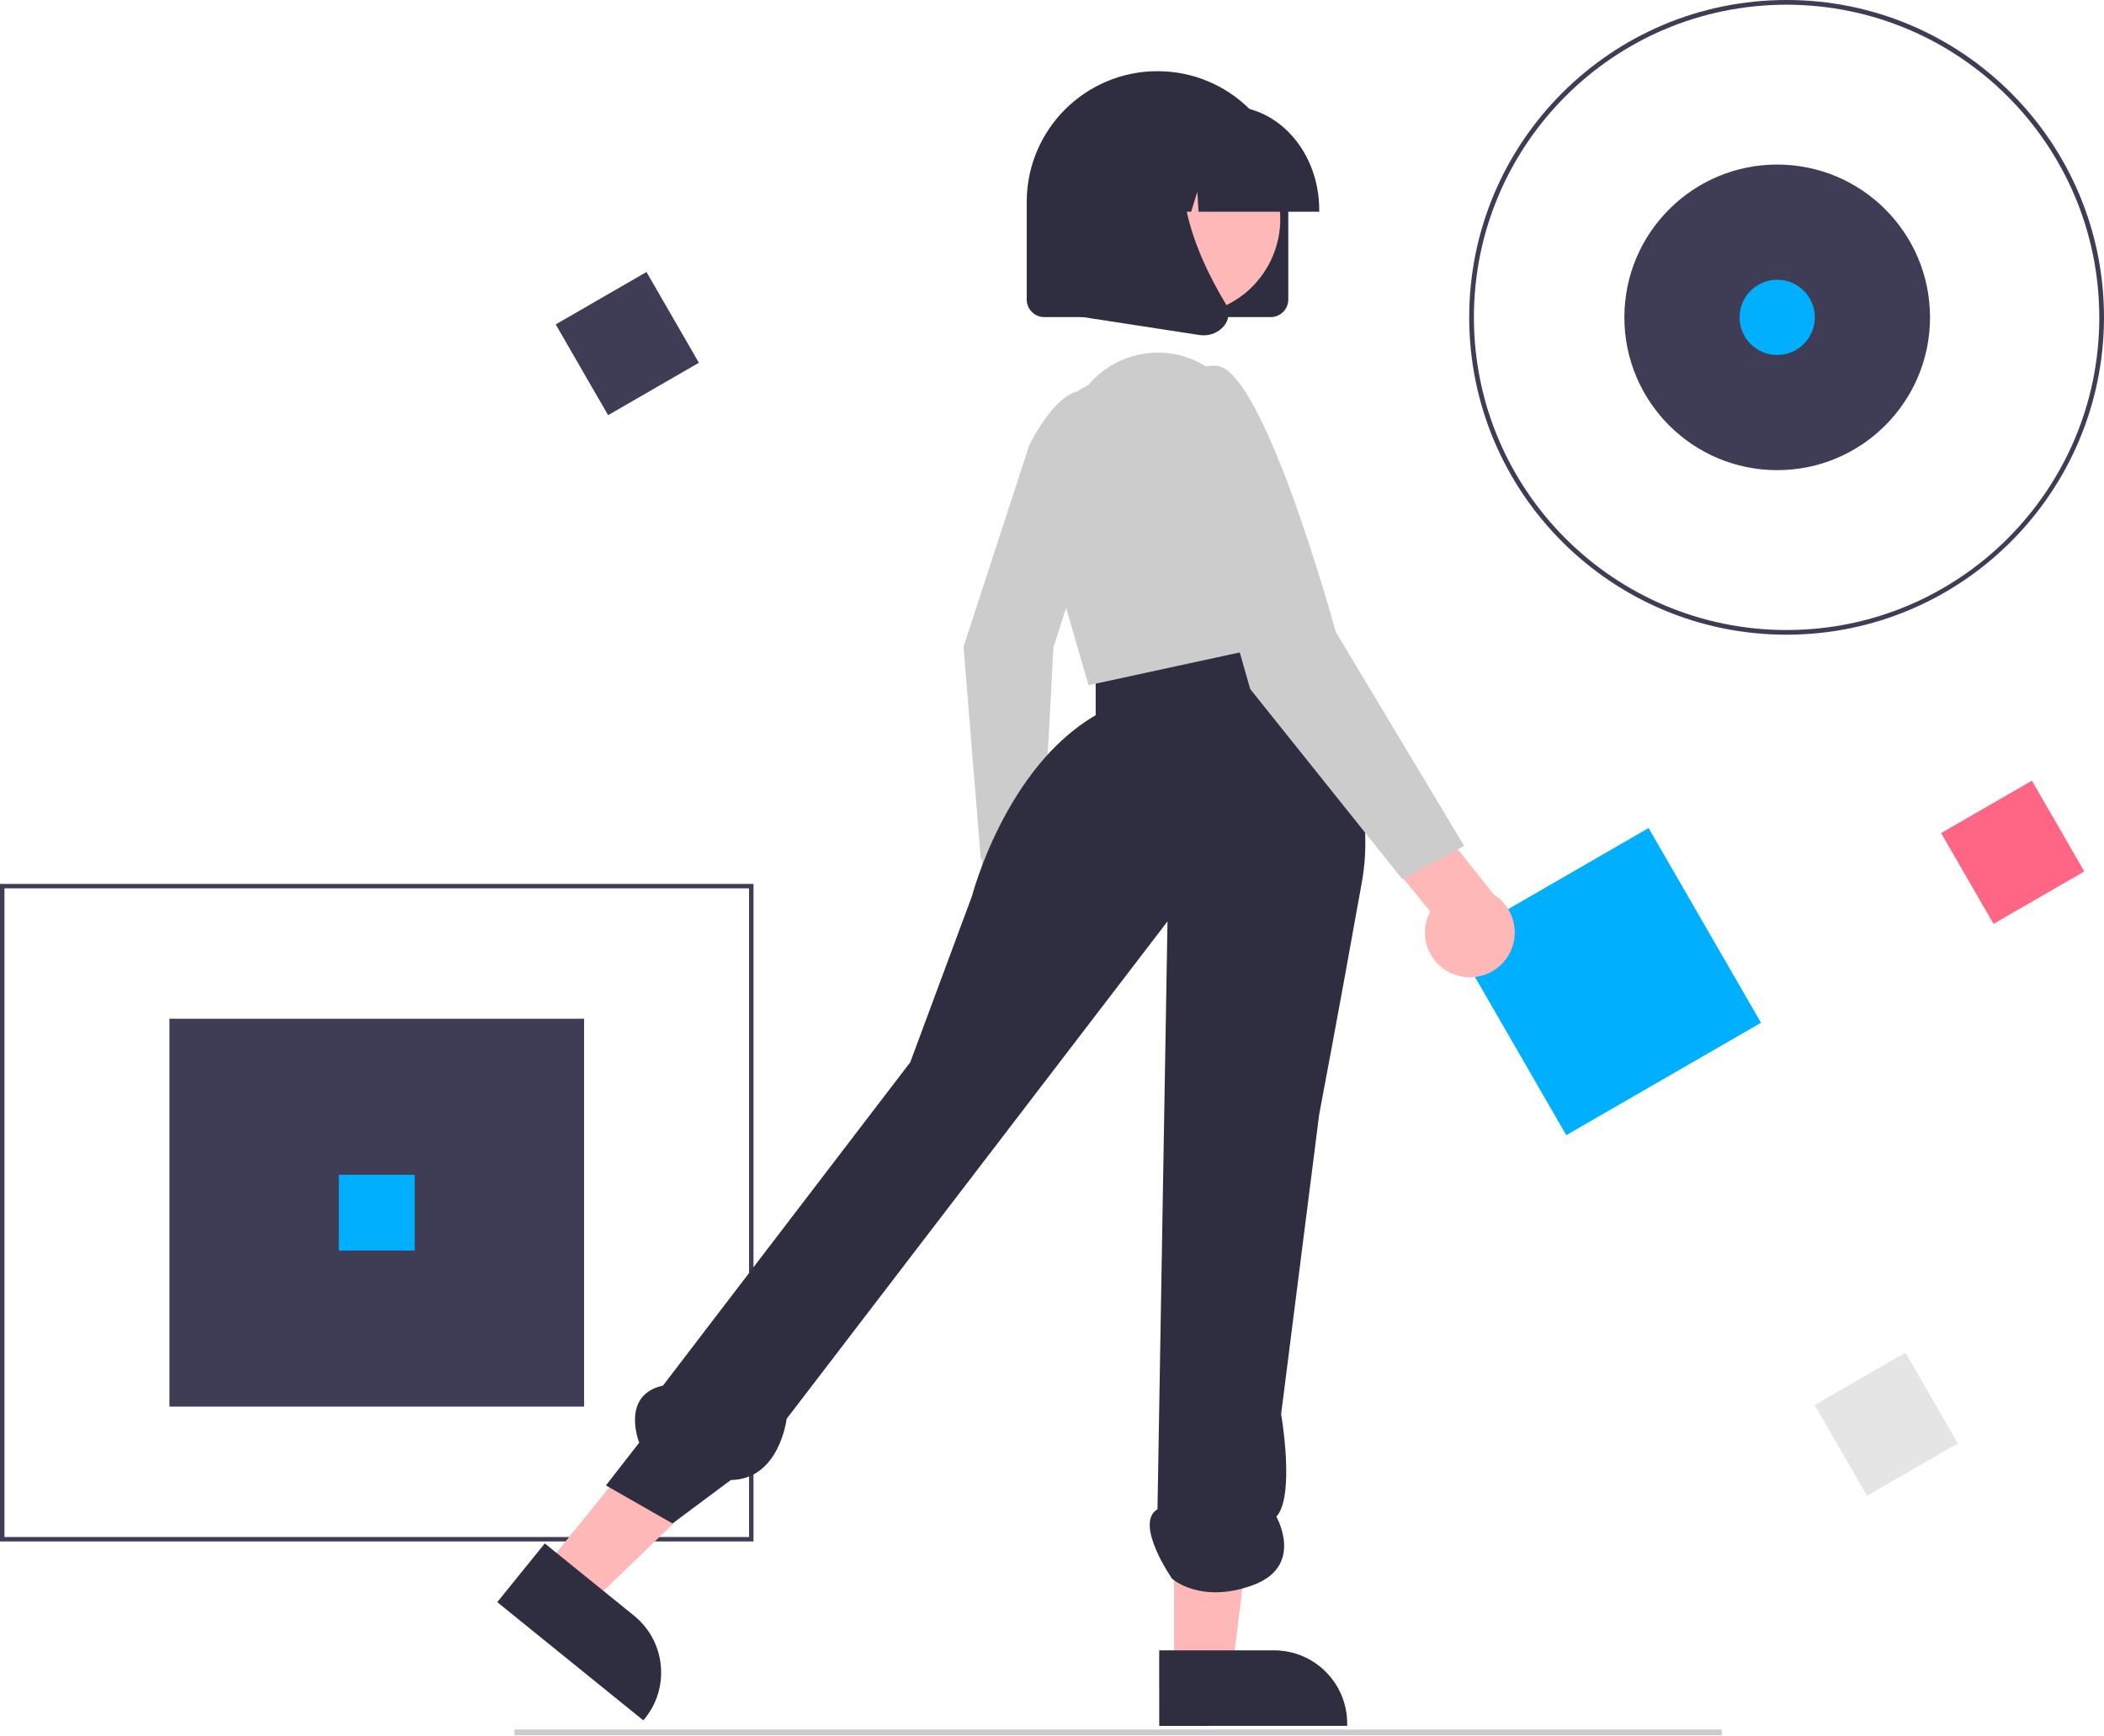
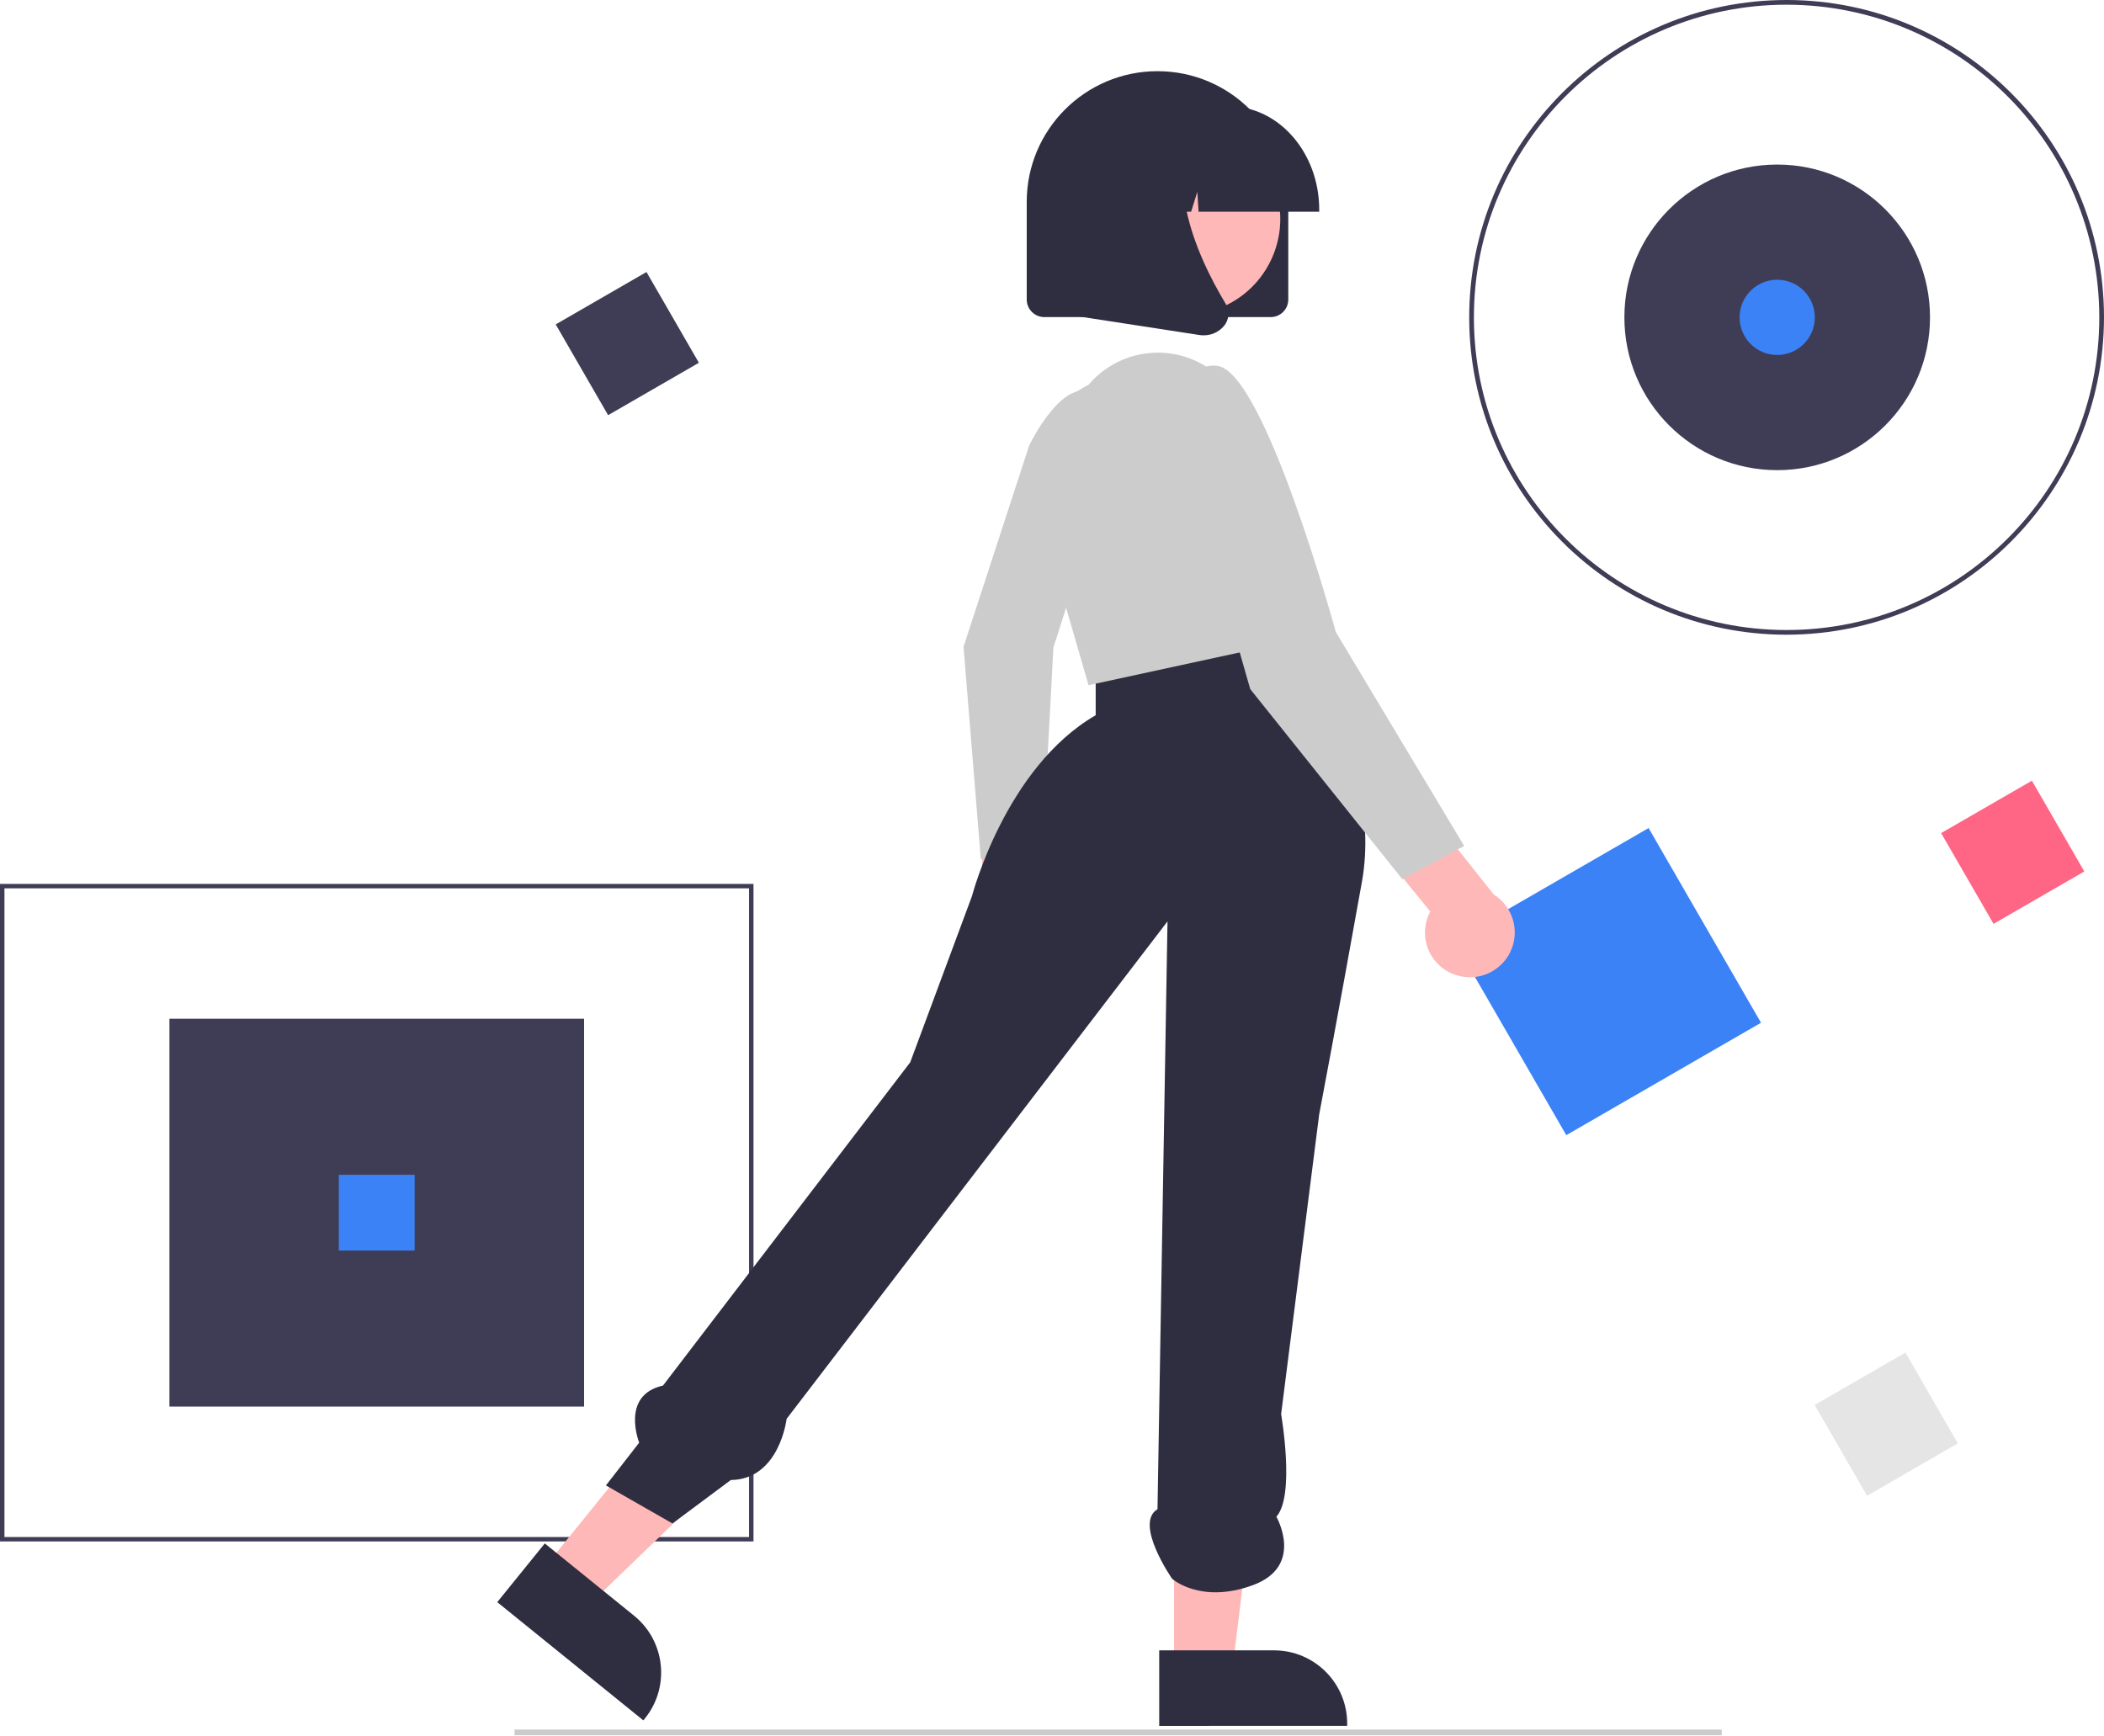
<svg xmlns="http://www.w3.org/2000/svg" data-name="Layer 1" width="732" height="603.793" viewBox="0 0 732 603.793">
  <rect x="58.945" y="354.474" width="144.26" height="134.953" fill="#3f3d56" />
  <path d="M496.15,684.454H234V455.655H496.15Zm-260.598-1.551H494.598V457.206H235.551Z" transform="translate(-234 -148.1036)" fill="#3f3d56" />
  <path d="M855.575,368.954A110.425,110.425,0,1,1,966,258.529,110.55,110.55,0,0,1,855.575,368.954Zm0-219.214A108.789,108.789,0,1,0,964.364,258.529,108.912,108.912,0,0,0,855.575,149.74Z" transform="translate(-234 -148.1036)" fill="#3f3d56" />
  <circle cx="618.303" cy="110.425" r="53.168" fill="#3f3d56" />
  <rect x="916.008" y="426.422" width="36.469" height="36.469" transform="translate(-331.1634 378.59) rotate(-30)" fill="#ff6584" />
  <rect x="434.008" y="249.422" width="36.469" height="36.469" transform="translate(-307.2392 113.8765) rotate(-30)" fill="#3f3d56" />
  <rect x="872.008" y="625.422" width="36.469" height="36.469" transform="translate(-436.5583 383.2509) rotate(-30)" fill="#e5e5e5" />
-   <rect x="117.89" y="408.766" width="26.37" height="26.37" fill="#00b0ff" />
-   <circle cx="618.303" cy="110.425" r="13.087" fill="#00b0ff" />
-   <rect x="754.128" y="450.542" width="78.228" height="78.228" transform="translate(-372.5539 314.1189) rotate(-30)" fill="#00b0ff" />
+   <rect x="117.89" y="408.766" width="26.37" height="26.37" fill="#3b82f6" />
+   <circle cx="618.303" cy="110.425" r="13.087" fill="#3b82f6" />
+   <rect x="754.128" y="450.542" width="78.228" height="78.228" transform="translate(-372.5539 314.1189) rotate(-30)" fill="#3b82f6" />
  <rect x="179" y="601.793" width="420" height="2" fill="#cbcbcb" />
  <path d="M572.389,480.146a13.554,13.554,0,0,1,4.381-20.317l-2.83-30.844,18.324-6.292L595.649,466.308a13.628,13.628,0,0,1-23.26,13.838Z" transform="translate(-234 -148.1036)" fill="#ffb8b8" />
  <path d="M592.061,303.121s12.575-26.39,23.749-17.107-15.319,87.312-15.319,87.312l-4.029,75.749-21.236-2.123-6.004-73.8Z" transform="translate(-234 -148.1036)" fill="#ccc" />
  <polygon points="189.39 545.442 205.154 558.203 261.875 503.472 238.609 484.639 189.39 545.442" fill="#ffb8b8" />
  <path d="M423.535,685.144l31.045,25.13.001.001a25.455,25.455,0,0,1,3.768,35.799l-.52.643L407,705.572Z" transform="translate(-234 -148.1036)" fill="#2f2e41" />
  <polygon points="408.471 580.865 428.753 580.864 438.401 502.636 408.468 502.637 408.471 580.865" fill="#ffb8b8" />
  <path d="M637.298,722.347l39.941-.002h.002a25.455,25.455,0,0,1,25.454,25.453v.827l-65.395.002Z" transform="translate(-234 -148.1036)" fill="#2f2e41" />
  <path d="M678.059,362.227s38.049,46.32,29.777,92.64-14.889,81.06-14.889,81.06l-13.234,104.221s4.963,28.384-1.654,35.698c0,0,9.926,17.24-8.271,23.857s-28.016-2.286-28.016-2.286-13.342-19.22-5.07-24.183l3.484-204.53L507.667,641.803s-2.436,21.056-19.415,21.281L467.964,678.198,444.804,664.963,456.384,650.075s-6.617-16.543,8.271-19.852l86.023-112.492,21.506-57.9s11.58-44.666,43.012-62.863v-19.363Z" transform="translate(-234 -148.1036)" fill="#2f2e41" />
  <path d="M612.715,281.994l0,0a31.589,31.589,0,0,1,41.637-5.879l1.374.916,0,0A121.937,121.937,0,0,1,684.271,335.802l6.195,33.87-77.752,16.843-18.228-62.864a35.515,35.515,0,0,1,18.228-41.657Z" transform="translate(-234 -148.1036)" fill="#ccc" />
  <path d="M740.456,487.347a15.512,15.512,0,0,1-8.849-22.079L709.178,437.818l13.357-17.699,31.13,39.21a15.596,15.596,0,0,1-13.209,28.018Z" transform="translate(-234 -148.1036)" fill="#ffb8b8" />
  <path d="M645.801,306.809s-4.963-33.086,11.58-31.432,41.357,92.64,41.357,92.64L743.404,442.461l-21.506,11.58L668.961,387.869Z" transform="translate(-234 -148.1036)" fill="#ccc" />
  <path d="M676.095,258.438H597.318a6.119,6.119,0,0,1-6.112-6.112V218.371a45.5,45.5,0,1,1,91,0v33.955A6.119,6.119,0,0,1,676.095,258.438Z" transform="translate(-234 -148.1036)" fill="#2f2e41" />
  <circle cx="646.056" cy="224.289" r="33.359" transform="translate(-94.63419 535.4879) rotate(-61.33682)" fill="#ffb8b8" />
  <path d="M692.971,221.767H650.989l-.431-6.916-2.152,6.916h-6.464l-.853-13.707-4.266,13.707H624.314v-.679c0-19.847,14.072-35.993,31.369-35.993h5.919c17.297,0,31.369,16.146,31.369,35.993Z" transform="translate(-234 -148.1036)" fill="#2f2e41" />
  <path d="M652.726,264.777a10.101,10.101,0,0,1-1.532-.118l-49.969-7.697v-52.047a20.047,20.047,0,0,1,20.047-20.047h34.96l-1.362,1.386c-18.948,19.291-4.673,50.571,5.523,67.499a6.671,6.671,0,0,1-.678,7.907A9.078,9.078,0,0,1,652.726,264.777Z" transform="translate(-234 -148.1036)" fill="#2f2e41" />
</svg>
